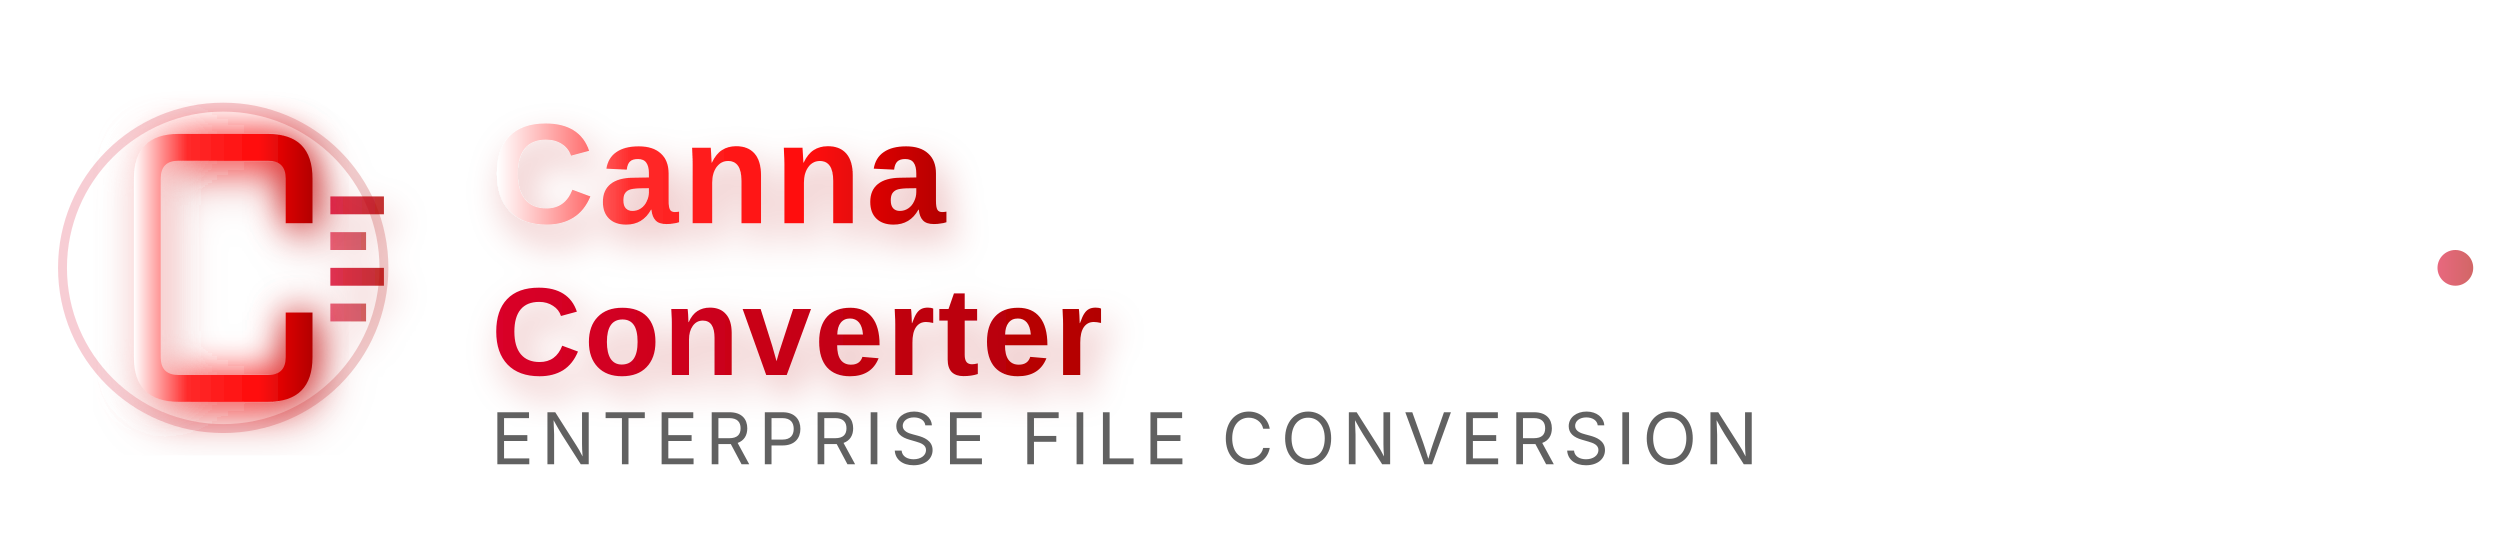
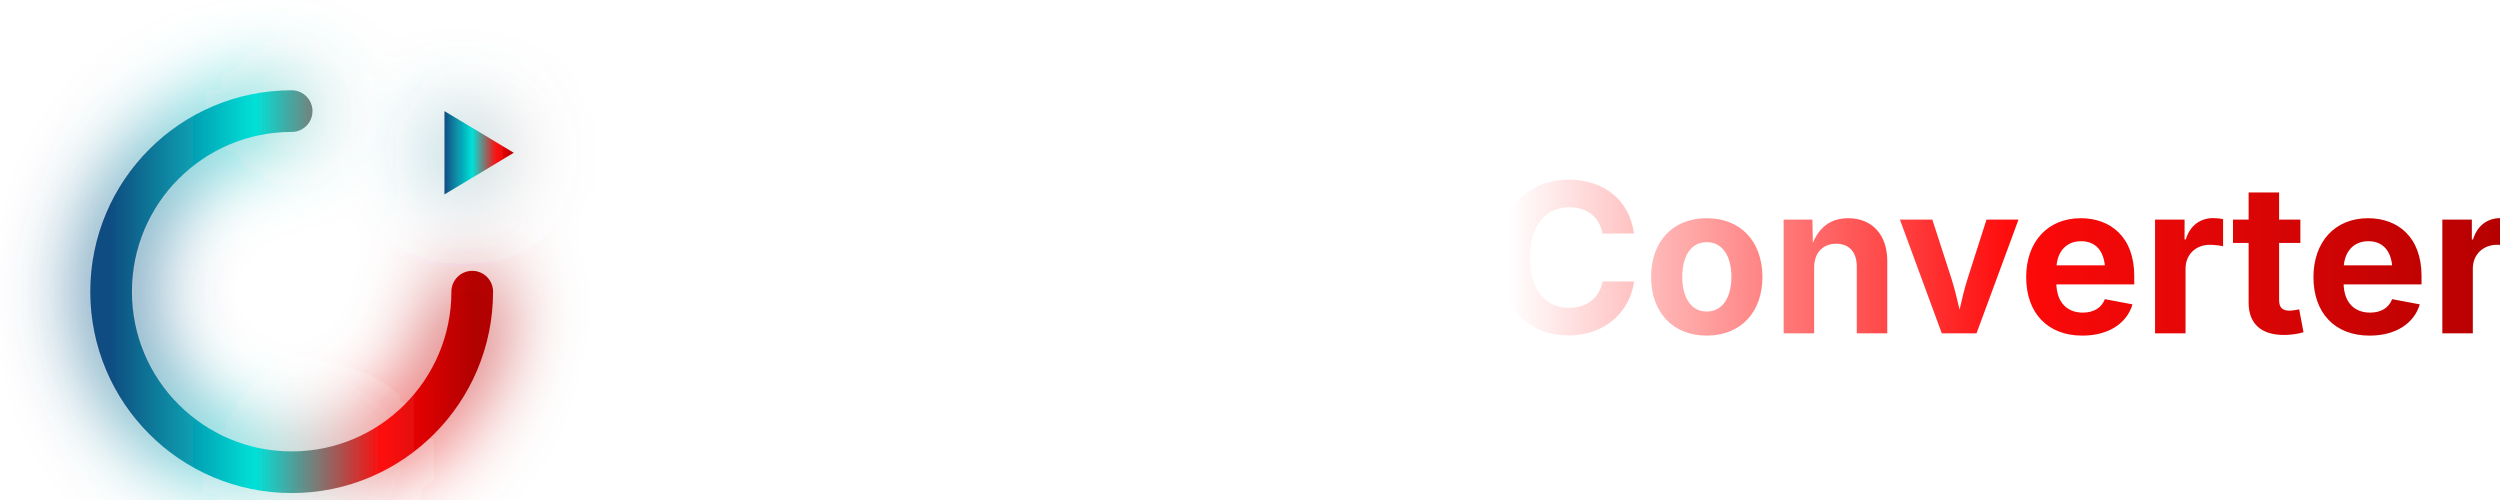
- <svg xmlns="http://www.w3.org/2000/svg" viewBox="0 0 280 60">
+ <svg xmlns="http://www.w3.org/2000/svg" width="360" height="72" viewBox="0 0 360 72" fill="none" role="img" aria-label="CannaConverter logo">
  <defs>
-     <linearGradient id="xeroxGradient" x1="0%" y1="0%" x2="100%" y2="0%">
+     <linearGradient id="grad-draw" x1="0" x2="1" y1="0" y2="0">
+       <stop offset="0%" stop-color="#0F4C81" />
+       <stop offset="40%" stop-color="#00E1D8" />
+       <stop offset="75%" stop-color="#FF0A0A" />
+       <stop offset="100%" stop-color="#B30000" />
+     </linearGradient>
+     <linearGradient id="grad-word" x1="0" x2="1" y1="0" y2="0">
      <stop offset="0%" stop-color="#FFFFFF" />
-       <stop offset="30%" stop-color="#FF2A2A" />
+       <stop offset="40%" stop-color="#FFFFFF" />
      <stop offset="70%" stop-color="#FF0A0A" />
      <stop offset="100%" stop-color="#B30000" />
    </linearGradient>
-     <linearGradient id="accentRed" x1="0%" y1="0%" x2="100%" y2="0%">
-       <stop offset="0%" stop-color="#D90429" />
-       <stop offset="100%" stop-color="#B30000" />
-     </linearGradient>
-     <filter id="redGlow" x="-20%" y="-20%" width="140%" height="140%">
-       <feGaussianBlur stdDeviation="2" result="coloredBlur" />
+     <filter id="glow" x="-60%" y="-60%" width="220%" height="220%">
+       <feGaussianBlur stdDeviation="6" result="coloredBlur" />
      <feMerge>
        <feMergeNode in="coloredBlur" />
        <feMergeNode in="SourceGraphic" />
      </feMerge>
    </filter>
-     <filter id="subtleShadow" x="-20%" y="-20%" width="140%" height="140%">
-       <feDropShadow dx="1" dy="2" stdDeviation="2" flood-color="#B30000" flood-opacity="0.3" />
-     </filter>
  </defs>
-   <circle cx="25" cy="30" r="18" fill="none" stroke="url(#accentRed)" stroke-width="1" opacity="0.2" />
-   <g filter="url(#subtleShadow)">
-     <path d="M15 20 Q15 15 20 15 L30 15 Q35 15 35 20 L35 25 L32 25 L32 20 Q32 18 30 18 L20 18 Q18 18 18 20 L18 40 Q18 42 20 42 L30 42 Q32 42 32 40 L32 35 L35 35 L35 40 Q35 45 30 45 L20 45 Q15 45 15 40 Z" fill="url(#xeroxGradient)" filter="url(#redGlow)" />
-     <rect x="37" y="22" width="6" height="2" fill="url(#accentRed)" opacity="0.8" />
-     <rect x="37" y="26" width="4" height="2" fill="url(#accentRed)" opacity="0.6" />
-     <rect x="37" y="30" width="6" height="2" fill="url(#accentRed)" opacity="0.8" />
-     <rect x="37" y="34" width="4" height="2" fill="url(#accentRed)" opacity="0.6" />
+   <g transform="translate(8,8)" filter="url(#glow)">
+     <path d="M34 8              a26 26 0 1 0 26 26" stroke="url(#grad-draw)" stroke-width="6" stroke-linecap="round" stroke-linejoin="round" fill="none" opacity="0.99" />
+     <path d="M56 8 L66 14 L56 20 Z" fill="url(#grad-draw)" opacity="0.99" />
  </g>
-   <g filter="url(#subtleShadow)">
-     <text x="55" y="25" font-family="IBM Plex Sans, Arial, sans-serif" font-size="16" font-weight="700" fill="url(#xeroxGradient)" letter-spacing="0.5px">Canna</text>
-     <text x="55" y="42" font-family="IBM Plex Sans, Arial, sans-serif" font-size="14" font-weight="600" fill="url(#accentRed)" letter-spacing="0.3px">Converter</text>
-   </g>
-   <text x="55" y="52" font-family="Inter, Arial, sans-serif" font-size="8" font-weight="400" fill="#3A3A3A" opacity="0.8" letter-spacing="0.8px">ENTERPRISE FILE CONVERSION</text>
-   <circle cx="275" cy="30" r="2" fill="url(#accentRed)" opacity="0.6" />
+   <text x="120" y="48" font-family="IBM Plex Sans, Inter, system-ui, sans-serif" font-weight="700" font-size="30" fill="url(#grad-word)">
+     CannaConverter
+   </text>
</svg>
